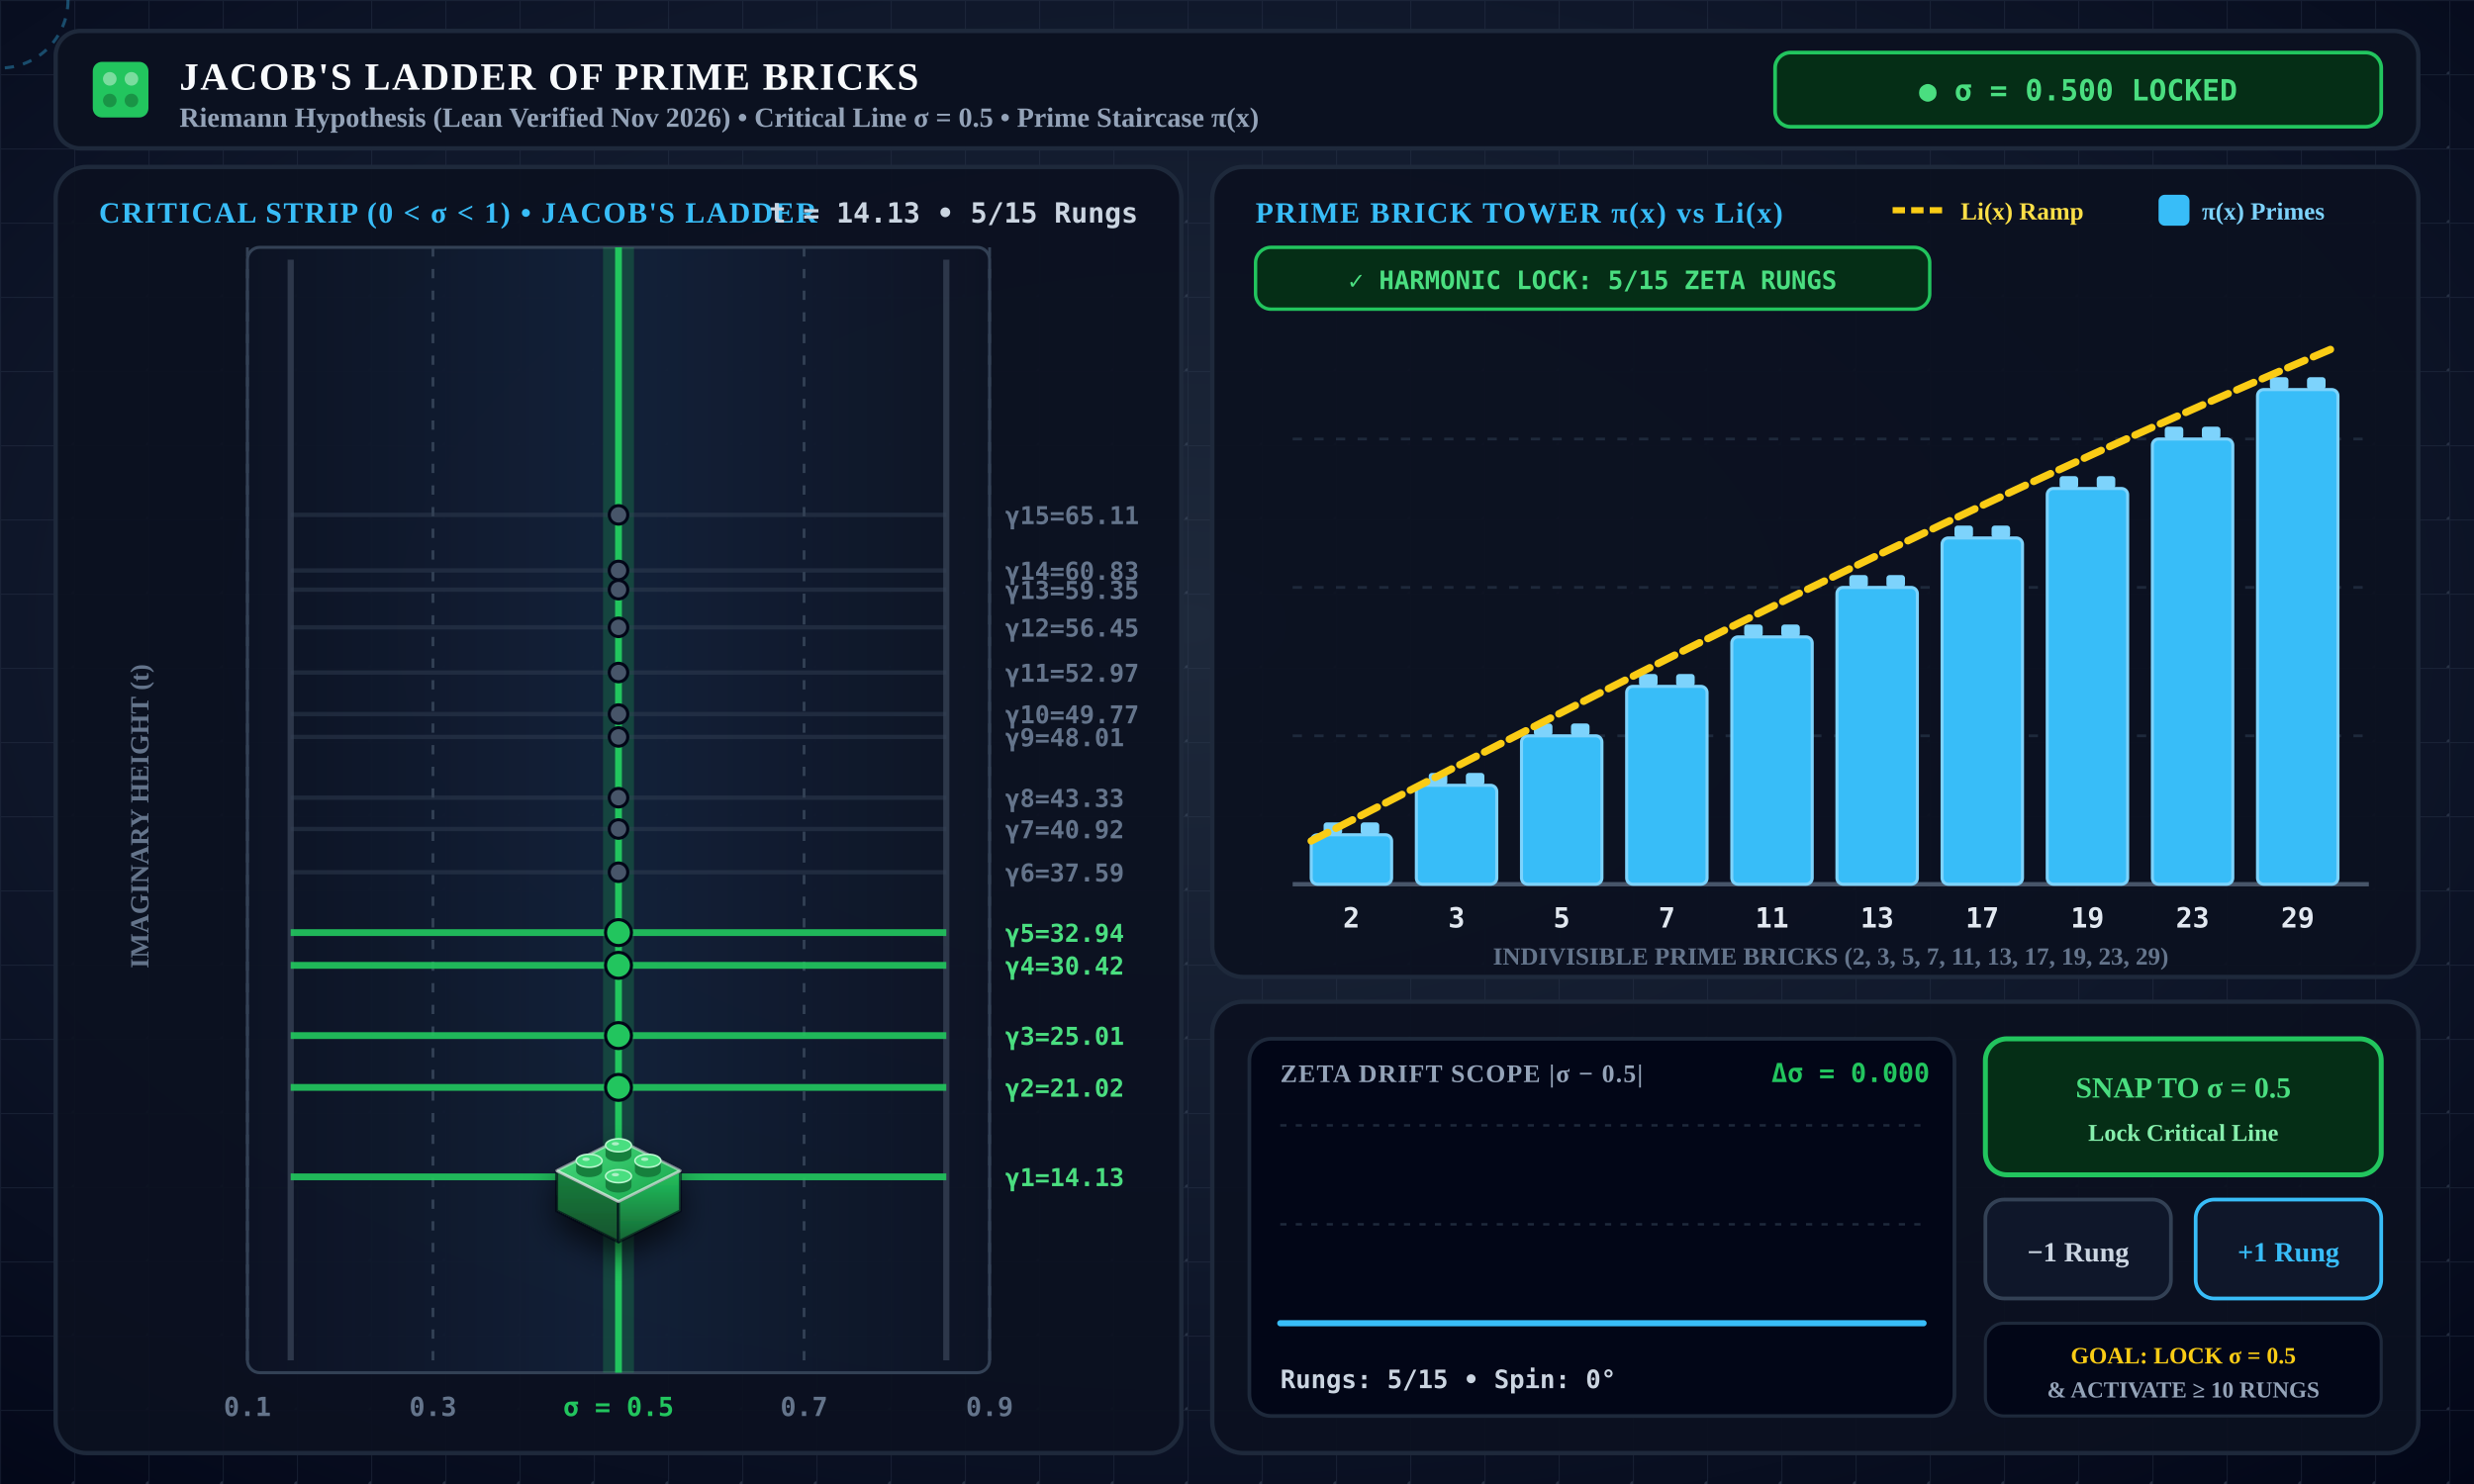
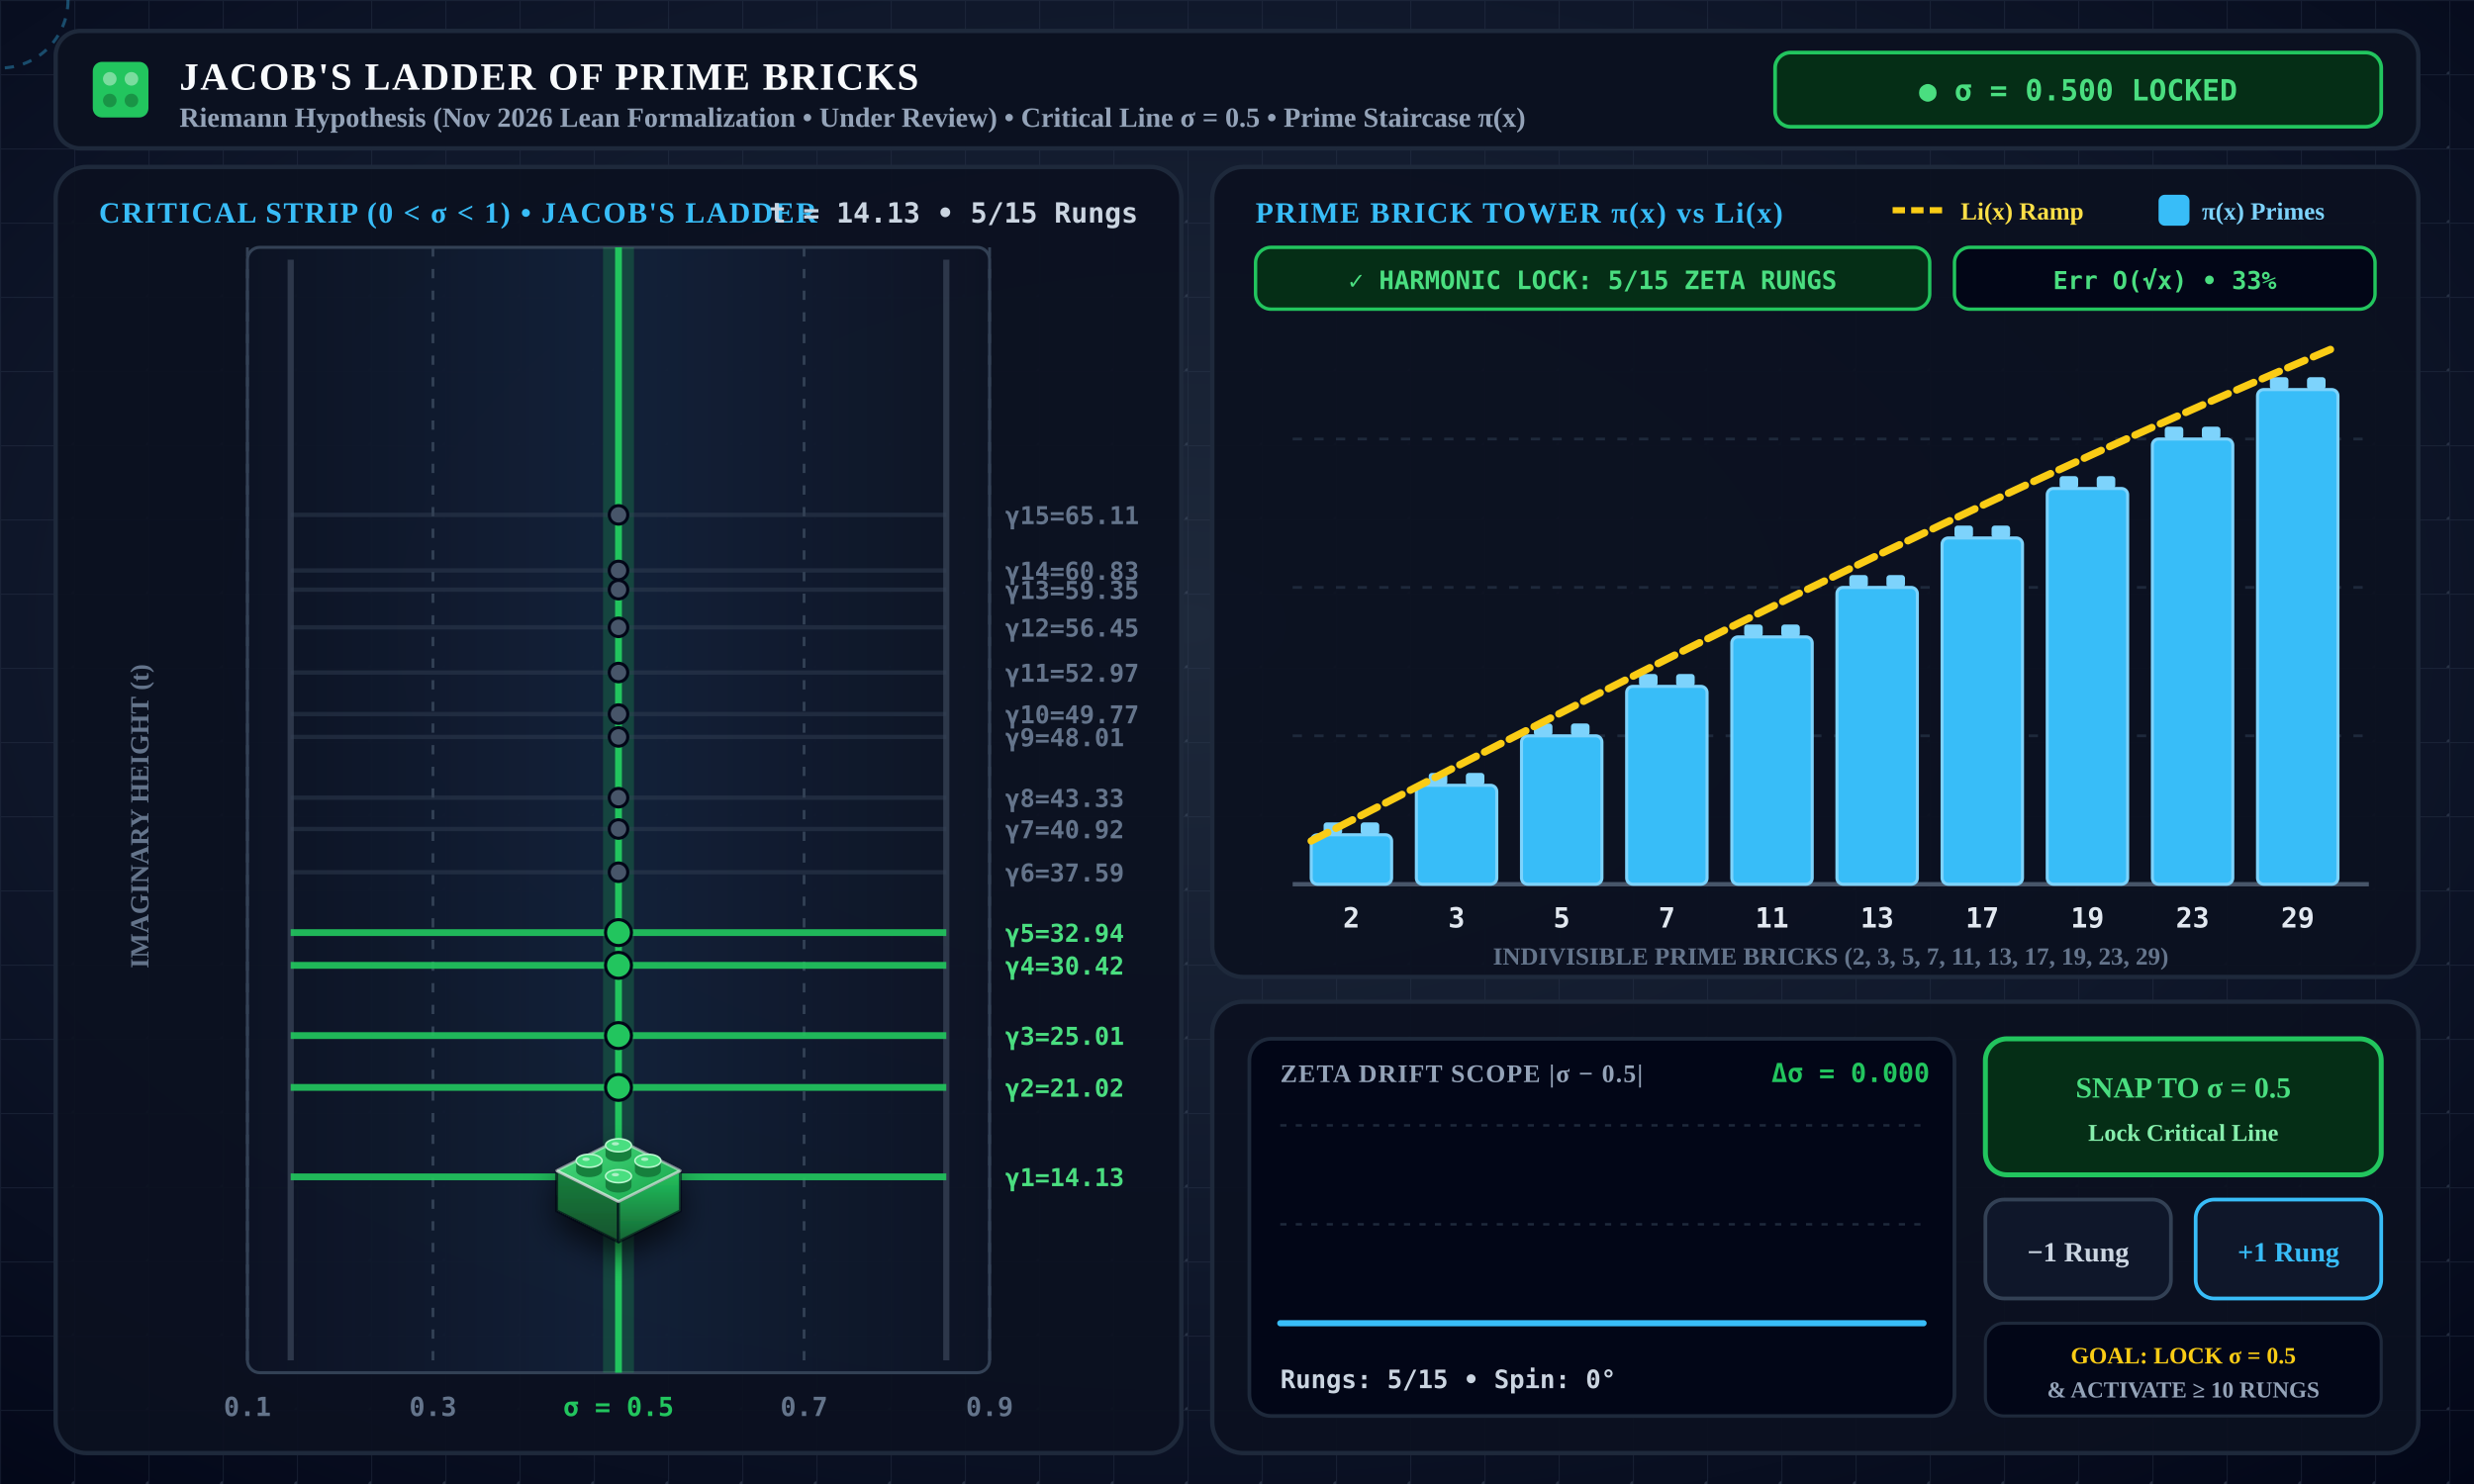
<svg xmlns="http://www.w3.org/2000/svg" viewBox="0 0 800 480" width="100%" height="100%" role="img" aria-label="Jacob's Ladder of Prime Bricks: Riemann Hypothesis Critical Line and Prime Staircase">
  <defs>
    <radialGradient id="jl-bg" cx="48%" cy="42%" r="78%">
      <stop offset="0%" stop-color="#1e293b" />
      <stop offset="58%" stop-color="#0f172a" />
      <stop offset="100%" stop-color="#020617" />
    </radialGradient>
    <pattern id="jl-grid" width="24" height="24" patternUnits="userSpaceOnUse">
      <path d="M 24 0 L 0 0 0 24" fill="none" stroke="#334155" stroke-width="0.7" stroke-opacity="0.32" />
      <circle cx="24" cy="24" r="0.9" fill="#475569" fill-opacity="0.45" />
    </pattern>
    <linearGradient id="critical-strip-grad" x1="0" y1="0" x2="1" y2="0">
      <stop offset="0%" stop-color="#0f172a" stop-opacity="0.35" />
      <stop offset="50%" stop-color="#1e3a5f" stop-opacity="0.38" />
      <stop offset="100%" stop-color="#0f172a" stop-opacity="0.35" />
    </linearGradient>
    <linearGradient id="spin-brick-top-grad" x1="0" y1="0" x2="1" y2="1">
      <stop id="spin-grad-top-0" offset="0%" stop-color="#4ade80" />
      <stop id="spin-grad-top-1" offset="100%" stop-color="#16a34a" />
    </linearGradient>
    <linearGradient id="spin-brick-left-grad" x1="0" y1="0" x2="0" y2="1">
      <stop id="spin-grad-left-0" offset="0%" stop-color="#15803d" />
      <stop id="spin-grad-left-1" offset="100%" stop-color="#14532d" />
    </linearGradient>
    <linearGradient id="spin-brick-right-grad" x1="0" y1="0" x2="0" y2="1">
      <stop id="spin-grad-right-0" offset="0%" stop-color="#22c55e" />
      <stop id="spin-grad-right-1" offset="100%" stop-color="#166534" />
    </linearGradient>
    <filter id="jl-shadow" x="-30%" y="-30%" width="160%" height="160%">
      <feDropShadow dx="0" dy="5" stdDeviation="5" flood-color="#000000" flood-opacity="0.65" />
    </filter>
    <g id="prime-stud">
      <path id="prime-stud-wall" d="M -4.2 0 A 4.2 2.1 0 0 0 4.2 0 L 4.2 -3.2 A 4.2 2.1 0 0 1 -4.2 -3.2 Z" fill="#15803d" />
      <ellipse id="prime-stud-top" cx="0" cy="-3.2" rx="4.2" ry="2.1" fill="#4ade80" stroke="#bbf7d0" stroke-width="0.5" />
      <ellipse cx="-1" cy="-3.7" rx="1.2" ry="0.55" fill="#ffffff" fill-opacity="0.55" />
    </g>
  </defs>
  <rect width="800" height="480" fill="url(#jl-bg)" aria-hidden="true" />
  <rect width="800" height="480" fill="url(#jl-grid)" aria-hidden="true" />
  <g id="jl-header" transform="translate(18, 10)">
    <rect width="764" height="38" rx="8" fill="#0b1120" stroke="#1e293b" stroke-width="1.4" aria-hidden="true" />
    <g transform="translate(12, 10)" aria-hidden="true">
      <rect id="header-brick-emblem" x="0" y="0" width="18" height="18" rx="3" fill="#22c55e" />
      <circle cx="5.5" cy="5.5" r="2.2" fill="#ffffff" fill-opacity="0.4" />
      <circle cx="12.5" cy="5.5" r="2.2" fill="#ffffff" fill-opacity="0.4" />
      <circle cx="5.5" cy="12.5" r="2.2" fill="#000000" fill-opacity="0.25" />
      <circle cx="12.5" cy="12.5" r="2.2" fill="#000000" fill-opacity="0.25" />
    </g>
    <text x="40" y="19" fill="#f8fafc" font-size="12.5" font-weight="800" letter-spacing="0.5">JACOB'S LADDER OF PRIME BRICKS</text>
-     <text x="40" y="31" fill="#94a3b8" font-size="9" font-weight="600">Riemann Hypothesis (Lean Verified Nov 2026) • Critical Line σ = 0.5 • Prime Staircase π(x)</text>
+     <text x="40" y="31" fill="#94a3b8" font-size="9" font-weight="600">Riemann Hypothesis (Nov 2026 Lean Formalization • Under Review) • Critical Line σ = 0.5 • Prime Staircase π(x)</text>
    <g transform="translate(556, 7)">
      <rect id="header-lock-pill" width="196" height="24" rx="5" fill="#052e16" stroke="#22c55e" stroke-width="1.2" />
      <text id="header-lock-text" x="98" y="15.5" fill="#4ade80" font-size="9.5" font-weight="800" text-anchor="middle" font-family="ui-monospace, monospace">● σ = 0.500 LOCKED</text>
    </g>
  </g>
  <g id="critical-strip-panel">
    <rect x="18" y="54" width="364" height="416" rx="10" fill="#0b1120" fill-opacity="0.92" stroke="#1e293b" stroke-width="1.4" aria-hidden="true" />
    <text x="32" y="72" fill="#38bdf8" font-size="9.5" font-weight="800" letter-spacing="0.5">CRITICAL STRIP (0 &lt; σ &lt; 1) • JACOB'S LADDER</text>
    <text id="ladder-height-readout" x="368" y="72" fill="#cbd5e1" font-size="9" font-weight="700" text-anchor="end" font-family="ui-monospace, monospace">t = 14.13 • 5/15 Rungs</text>
    <rect x="80" y="80" width="240" height="364" rx="4" fill="url(#critical-strip-grad)" stroke="#334155" stroke-width="1" aria-hidden="true" />
    <g stroke="#334155" stroke-width="0.9" stroke-dasharray="3 4" aria-hidden="true">
      <line x1="80" y1="80" x2="80" y2="444" />
      <line x1="140" y1="80" x2="140" y2="444" />
      <line x1="260" y1="80" x2="260" y2="444" />
      <line x1="320" y1="80" x2="320" y2="444" />
    </g>
    <g stroke="#475569" stroke-width="2" stroke-opacity="0.55" aria-hidden="true">
      <line x1="94" y1="84" x2="94" y2="440" />
      <line x1="306" y1="84" x2="306" y2="440" />
    </g>
    <g id="critical-line-group" data-pedagogical="Critical Line (σ = 0.5): Every non-trivial zero of ζ(s) lies along this exact axis, keeping prime bricks in rhythm.">
      <line id="critical-line-glow" x1="200" y1="80" x2="200" y2="444" stroke="#22c55e" stroke-width="10" stroke-opacity="0.22" aria-hidden="true" />
      <line id="critical-line-core" x1="200" y1="80" x2="200" y2="444" stroke="#22c55e" stroke-width="2.2" />
    </g>
    <g id="jacobs-ladder-rungs">
-       <g id="ladder-rung-group-0" transform="translate(0, 380.65)" data-pedagogical="Zeta Zero #1 (γ₁ = 14.13): First harmonic rung of Jacob's Ladder on σ = 0.5.">
+       <g id="ladder-rung-group-0" transform="translate(0, 380.65)" role="button" tabindex="0" cursor="pointer" aria-label="Jump to Zeta Zero 1 at height 14.13 and activate 1 harmonic rung" data-pedagogical="Zeta Zero #1 (γ₁ = 14.13): First harmonic rung of Jacob's Ladder on σ = 0.5. Click to jump here!">
+         <rect x="94" y="-6" width="274" height="12" fill="#000000" fill-opacity="0.001" pointer-events="all" aria-hidden="true" />
        <line id="ladder-rung-0" x1="94" y1="0" x2="306" y2="0" stroke="#22c55e" stroke-width="2.2" stroke-opacity="0.92" />
        <circle id="ladder-node-0" cx="200" cy="0" r="4.2" fill="#22c55e" stroke="#020617" stroke-width="1" />
        <text id="ladder-label-0" x="325" y="3" fill="#4ade80" font-size="8" font-weight="700" font-family="ui-monospace, monospace">γ1=14.13</text>
      </g>
-       <g id="ladder-rung-group-1" transform="translate(0, 351.72)" data-pedagogical="Zeta Zero #2 (γ₂ = 21.02): Second harmonic frequency tuning prime distribution.">
+       <g id="ladder-rung-group-1" transform="translate(0, 351.72)" role="button" tabindex="0" cursor="pointer" aria-label="Jump to Zeta Zero 2 at height 21.02 and activate 2 harmonic rungs" data-pedagogical="Zeta Zero #2 (γ₂ = 21.02): Second harmonic frequency tuning prime distribution. Click to jump here!">
+         <rect x="94" y="-6" width="274" height="12" fill="#000000" fill-opacity="0.001" pointer-events="all" aria-hidden="true" />
        <line id="ladder-rung-1" x1="94" y1="0" x2="306" y2="0" stroke="#22c55e" stroke-width="2.2" stroke-opacity="0.92" />
        <circle id="ladder-node-1" cx="200" cy="0" r="4.2" fill="#22c55e" stroke="#020617" stroke-width="1" />
        <text id="ladder-label-1" x="325" y="3" fill="#4ade80" font-size="8" font-weight="700" font-family="ui-monospace, monospace">γ2=21.02</text>
      </g>
-       <g id="ladder-rung-group-2" transform="translate(0, 334.96)" data-pedagogical="Zeta Zero #3 (γ₃ = 25.01): Third non-trivial zero on the Critical Line.">
+       <g id="ladder-rung-group-2" transform="translate(0, 334.96)" role="button" tabindex="0" cursor="pointer" aria-label="Jump to Zeta Zero 3 at height 25.01 and activate 3 harmonic rungs" data-pedagogical="Zeta Zero #3 (γ₃ = 25.01): Third non-trivial zero on the Critical Line. Click to jump here!">
+         <rect x="94" y="-6" width="274" height="12" fill="#000000" fill-opacity="0.001" pointer-events="all" aria-hidden="true" />
        <line id="ladder-rung-2" x1="94" y1="0" x2="306" y2="0" stroke="#22c55e" stroke-width="2.2" stroke-opacity="0.92" />
        <circle id="ladder-node-2" cx="200" cy="0" r="4.2" fill="#22c55e" stroke="#020617" stroke-width="1" />
        <text id="ladder-label-2" x="325" y="3" fill="#4ade80" font-size="8" font-weight="700" font-family="ui-monospace, monospace">γ3=25.01</text>
      </g>
-       <g id="ladder-rung-group-3" transform="translate(0, 312.24)" data-pedagogical="Zeta Zero #4 (γ₄ = 30.42): Fourth harmonic zero locking prime wave interference.">
+       <g id="ladder-rung-group-3" transform="translate(0, 312.24)" role="button" tabindex="0" cursor="pointer" aria-label="Jump to Zeta Zero 4 at height 30.42 and activate 4 harmonic rungs" data-pedagogical="Zeta Zero #4 (γ₄ = 30.42): Fourth harmonic zero locking prime wave interference. Click to jump here!">
+         <rect x="94" y="-6" width="274" height="12" fill="#000000" fill-opacity="0.001" pointer-events="all" aria-hidden="true" />
        <line id="ladder-rung-3" x1="94" y1="0" x2="306" y2="0" stroke="#22c55e" stroke-width="2.2" stroke-opacity="0.92" />
        <circle id="ladder-node-3" cx="200" cy="0" r="4.2" fill="#22c55e" stroke="#020617" stroke-width="1" />
        <text id="ladder-label-3" x="325" y="3" fill="#4ade80" font-size="8" font-weight="700" font-family="ui-monospace, monospace">γ4=30.42</text>
      </g>
-       <g id="ladder-rung-group-4" transform="translate(0, 301.65)" data-pedagogical="Zeta Zero #5 (γ₅ = 32.94): Fifth harmonic rung on Jacob's Ladder.">
+       <g id="ladder-rung-group-4" transform="translate(0, 301.65)" role="button" tabindex="0" cursor="pointer" aria-label="Jump to Zeta Zero 5 at height 32.94 and activate 5 harmonic rungs" data-pedagogical="Zeta Zero #5 (γ₅ = 32.94): Fifth harmonic rung on Jacob's Ladder. Click to jump here!">
+         <rect x="94" y="-6" width="274" height="12" fill="#000000" fill-opacity="0.001" pointer-events="all" aria-hidden="true" />
        <line id="ladder-rung-4" x1="94" y1="0" x2="306" y2="0" stroke="#22c55e" stroke-width="2.2" stroke-opacity="0.92" />
        <circle id="ladder-node-4" cx="200" cy="0" r="4.2" fill="#22c55e" stroke="#020617" stroke-width="1" />
        <text id="ladder-label-4" x="325" y="3" fill="#4ade80" font-size="8" font-weight="700" font-family="ui-monospace, monospace">γ5=32.94</text>
      </g>
-       <g id="ladder-rung-group-5" transform="translate(0, 282.12)" data-pedagogical="Zeta Zero #6 (γ₆ = 37.59): Sixth harmonic zero on σ = 0.5.">
+       <g id="ladder-rung-group-5" transform="translate(0, 282.12)" role="button" tabindex="0" cursor="pointer" aria-label="Jump to Zeta Zero 6 at height 37.59 and activate 6 harmonic rungs" data-pedagogical="Zeta Zero #6 (γ₆ = 37.59): Sixth harmonic zero on σ = 0.5. Click to jump here!">
+         <rect x="94" y="-6" width="274" height="12" fill="#000000" fill-opacity="0.001" pointer-events="all" aria-hidden="true" />
        <line id="ladder-rung-5" x1="94" y1="0" x2="306" y2="0" stroke="#334155" stroke-width="1.4" stroke-opacity="0.45" />
        <circle id="ladder-node-5" cx="200" cy="0" r="3" fill="#475569" stroke="#020617" stroke-width="1" />
        <text id="ladder-label-5" x="325" y="3" fill="#64748b" font-size="8" font-weight="700" font-family="ui-monospace, monospace">γ6=37.59</text>
      </g>
-       <g id="ladder-rung-group-6" transform="translate(0, 268.14)" data-pedagogical="Zeta Zero #7 (γ₇ = 40.92): Seventh harmonic zero on σ = 0.5.">
+       <g id="ladder-rung-group-6" transform="translate(0, 268.14)" role="button" tabindex="0" cursor="pointer" aria-label="Jump to Zeta Zero 7 at height 40.92 and activate 7 harmonic rungs" data-pedagogical="Zeta Zero #7 (γ₇ = 40.92): Seventh harmonic zero on σ = 0.5. Click to jump here!">
+         <rect x="94" y="-6" width="274" height="12" fill="#000000" fill-opacity="0.001" pointer-events="all" aria-hidden="true" />
        <line id="ladder-rung-6" x1="94" y1="0" x2="306" y2="0" stroke="#334155" stroke-width="1.4" stroke-opacity="0.45" />
        <circle id="ladder-node-6" cx="200" cy="0" r="3" fill="#475569" stroke="#020617" stroke-width="1" />
        <text id="ladder-label-6" x="325" y="3" fill="#64748b" font-size="8" font-weight="700" font-family="ui-monospace, monospace">γ7=40.92</text>
      </g>
-       <g id="ladder-rung-group-7" transform="translate(0, 258.01)" data-pedagogical="Zeta Zero #8 (γ₈ = 43.33): Eighth harmonic zero sharpening prime jumps.">
+       <g id="ladder-rung-group-7" transform="translate(0, 258.01)" role="button" tabindex="0" cursor="pointer" aria-label="Jump to Zeta Zero 8 at height 43.33 and activate 8 harmonic rungs" data-pedagogical="Zeta Zero #8 (γ₈ = 43.33): Eighth harmonic zero sharpening prime jumps. Click to jump here!">
+         <rect x="94" y="-6" width="274" height="12" fill="#000000" fill-opacity="0.001" pointer-events="all" aria-hidden="true" />
        <line id="ladder-rung-7" x1="94" y1="0" x2="306" y2="0" stroke="#334155" stroke-width="1.4" stroke-opacity="0.45" />
        <circle id="ladder-node-7" cx="200" cy="0" r="3" fill="#475569" stroke="#020617" stroke-width="1" />
        <text id="ladder-label-7" x="325" y="3" fill="#64748b" font-size="8" font-weight="700" font-family="ui-monospace, monospace">γ8=43.33</text>
      </g>
-       <g id="ladder-rung-group-8" transform="translate(0, 238.36)" data-pedagogical="Zeta Zero #9 (γ₉ = 48.01): Ninth harmonic rung on the Critical Line.">
+       <g id="ladder-rung-group-8" transform="translate(0, 238.36)" role="button" tabindex="0" cursor="pointer" aria-label="Jump to Zeta Zero 9 at height 48.01 and activate 9 harmonic rungs" data-pedagogical="Zeta Zero #9 (γ₉ = 48.01): Ninth harmonic rung on the Critical Line. Click to jump here!">
+         <rect x="94" y="-6" width="274" height="12" fill="#000000" fill-opacity="0.001" pointer-events="all" aria-hidden="true" />
        <line id="ladder-rung-8" x1="94" y1="0" x2="306" y2="0" stroke="#334155" stroke-width="1.4" stroke-opacity="0.45" />
        <circle id="ladder-node-8" cx="200" cy="0" r="3" fill="#475569" stroke="#020617" stroke-width="1" />
        <text id="ladder-label-8" x="325" y="3" fill="#64748b" font-size="8" font-weight="700" font-family="ui-monospace, monospace">γ9=48.01</text>
      </g>
-       <g id="ladder-rung-group-9" transform="translate(0, 230.97)" data-pedagogical="Zeta Zero #10 (γ₁₀ = 49.77): Tenth rung — unlock 10+ harmonics at σ = 0.5 for mastery!">
+       <g id="ladder-rung-group-9" transform="translate(0, 230.97)" role="button" tabindex="0" cursor="pointer" aria-label="Jump to Zeta Zero 10 at height 49.77 and activate 10 harmonic rungs" data-pedagogical="Zeta Zero #10 (γ₁₀ = 49.77): Tenth rung — unlock 10+ harmonics at σ = 0.5 for mastery! Click to jump here!">
+         <rect x="94" y="-6" width="274" height="12" fill="#000000" fill-opacity="0.001" pointer-events="all" aria-hidden="true" />
        <line id="ladder-rung-9" x1="94" y1="0" x2="306" y2="0" stroke="#334155" stroke-width="1.4" stroke-opacity="0.45" />
        <circle id="ladder-node-9" cx="200" cy="0" r="3" fill="#475569" stroke="#020617" stroke-width="1" />
        <text id="ladder-label-9" x="325" y="3" fill="#64748b" font-size="8" font-weight="700" font-family="ui-monospace, monospace">γ10=49.77</text>
      </g>
-       <g id="ladder-rung-group-10" transform="translate(0, 217.53)" data-pedagogical="Zeta Zero #11 (γ₁₁ = 52.97): Eleventh harmonic rung on Jacob's Ladder.">
+       <g id="ladder-rung-group-10" transform="translate(0, 217.53)" role="button" tabindex="0" cursor="pointer" aria-label="Jump to Zeta Zero 11 at height 52.97 and activate 11 harmonic rungs" data-pedagogical="Zeta Zero #11 (γ₁₁ = 52.97): Eleventh harmonic rung on Jacob's Ladder. Click to jump here!">
+         <rect x="94" y="-6" width="274" height="12" fill="#000000" fill-opacity="0.001" pointer-events="all" aria-hidden="true" />
        <line id="ladder-rung-10" x1="94" y1="0" x2="306" y2="0" stroke="#334155" stroke-width="1.4" stroke-opacity="0.45" />
        <circle id="ladder-node-10" cx="200" cy="0" r="3" fill="#475569" stroke="#020617" stroke-width="1" />
        <text id="ladder-label-10" x="325" y="3" fill="#64748b" font-size="8" font-weight="700" font-family="ui-monospace, monospace">γ11=52.97</text>
      </g>
-       <g id="ladder-rung-group-11" transform="translate(0, 202.91)" data-pedagogical="Zeta Zero #12 (γ₁₂ = 56.45): Twelfth harmonic rung on σ = 0.5.">
+       <g id="ladder-rung-group-11" transform="translate(0, 202.91)" role="button" tabindex="0" cursor="pointer" aria-label="Jump to Zeta Zero 12 at height 56.45 and activate 12 harmonic rungs" data-pedagogical="Zeta Zero #12 (γ₁₂ = 56.45): Twelfth harmonic rung on σ = 0.5. Click to jump here!">
+         <rect x="94" y="-6" width="274" height="12" fill="#000000" fill-opacity="0.001" pointer-events="all" aria-hidden="true" />
        <line id="ladder-rung-11" x1="94" y1="0" x2="306" y2="0" stroke="#334155" stroke-width="1.4" stroke-opacity="0.45" />
        <circle id="ladder-node-11" cx="200" cy="0" r="3" fill="#475569" stroke="#020617" stroke-width="1" />
        <text id="ladder-label-11" x="325" y="3" fill="#64748b" font-size="8" font-weight="700" font-family="ui-monospace, monospace">γ12=56.45</text>
      </g>
-       <g id="ladder-rung-group-12" transform="translate(0, 190.73)" data-pedagogical="Zeta Zero #13 (γ₁₃ = 59.35): Thirteenth harmonic zero.">
+       <g id="ladder-rung-group-12" transform="translate(0, 190.73)" role="button" tabindex="0" cursor="pointer" aria-label="Jump to Zeta Zero 13 at height 59.35 and activate 13 harmonic rungs" data-pedagogical="Zeta Zero #13 (γ₁₃ = 59.35): Thirteenth harmonic zero. Click to jump here!">
+         <rect x="94" y="-6" width="274" height="12" fill="#000000" fill-opacity="0.001" pointer-events="all" aria-hidden="true" />
        <line id="ladder-rung-12" x1="94" y1="0" x2="306" y2="0" stroke="#334155" stroke-width="1.4" stroke-opacity="0.45" />
        <circle id="ladder-node-12" cx="200" cy="0" r="3" fill="#475569" stroke="#020617" stroke-width="1" />
        <text id="ladder-label-12" x="325" y="3" fill="#64748b" font-size="8" font-weight="700" font-family="ui-monospace, monospace">γ13=59.35</text>
      </g>
-       <g id="ladder-rung-group-13" transform="translate(0, 184.51)" data-pedagogical="Zeta Zero #14 (γ₁₄ = 60.83): Fourteenth harmonic zero.">
+       <g id="ladder-rung-group-13" transform="translate(0, 184.51)" role="button" tabindex="0" cursor="pointer" aria-label="Jump to Zeta Zero 14 at height 60.83 and activate 14 harmonic rungs" data-pedagogical="Zeta Zero #14 (γ₁₄ = 60.83): Fourteenth harmonic zero. Click to jump here!">
+         <rect x="94" y="-6" width="274" height="12" fill="#000000" fill-opacity="0.001" pointer-events="all" aria-hidden="true" />
        <line id="ladder-rung-13" x1="94" y1="0" x2="306" y2="0" stroke="#334155" stroke-width="1.4" stroke-opacity="0.45" />
        <circle id="ladder-node-13" cx="200" cy="0" r="3" fill="#475569" stroke="#020617" stroke-width="1" />
        <text id="ladder-label-13" x="325" y="3" fill="#64748b" font-size="8" font-weight="700" font-family="ui-monospace, monospace">γ14=60.83</text>
      </g>
-       <g id="ladder-rung-group-14" transform="translate(0, 166.54)" data-pedagogical="Zeta Zero #15 (γ₁₅ = 65.11): Fifteenth harmonic zero at the top of our Jacob's Ladder.">
+       <g id="ladder-rung-group-14" transform="translate(0, 166.54)" role="button" tabindex="0" cursor="pointer" aria-label="Jump to Zeta Zero 15 at height 65.11 and activate all 15 harmonic rungs" data-pedagogical="Zeta Zero #15 (γ₁₅ = 65.11): Fifteenth harmonic zero at the top of our Jacob's Ladder. Click to jump here!">
+         <rect x="94" y="-6" width="274" height="12" fill="#000000" fill-opacity="0.001" pointer-events="all" aria-hidden="true" />
        <line id="ladder-rung-14" x1="94" y1="0" x2="306" y2="0" stroke="#334155" stroke-width="1.4" stroke-opacity="0.45" />
        <circle id="ladder-node-14" cx="200" cy="0" r="3" fill="#475569" stroke="#020617" stroke-width="1" />
        <text id="ladder-label-14" x="325" y="3" fill="#64748b" font-size="8" font-weight="700" font-family="ui-monospace, monospace">γ15=65.11</text>
      </g>
    </g>
    <line id="brick-spring-line" x1="200" y1="380.65" x2="200" y2="380.65" stroke="#38bdf8" stroke-width="2" stroke-dasharray="4 3" aria-hidden="true" />
    <g id="spinny-brick-spring-halo" aria-hidden="true">
      <circle cx="0" cy="0" r="22" fill="none" stroke="#38bdf8" stroke-width="1" stroke-opacity="0.35" stroke-dasharray="3 3" />
    </g>
    <g id="spinny-brick" transform="translate(200, 380.65)" role="button" tabindex="0" cursor="ew-resize" aria-label="Draggable spinning prime brick on the Critical Strip. Drag horizontally to vary sigma from 0.1 to 0.9." data-pedagogical="Spinning Prime Brick Probe: Drag horizontally across the Critical Strip. On σ = 0.5 it locks smoothly and lights Jacob's Ladder!" filter="url(#jl-shadow)">
      <circle cx="0" cy="0" r="28" fill="#000000" fill-opacity="0.001" pointer-events="all" />
      <g id="spinny-brick-rot" transform="rotate(0 0 0)">
        <polygon id="spinny-brick-left" points="-20,-2 0,8 0,21 -20,11" fill="url(#spin-brick-left-grad)" stroke="#020617" stroke-opacity="0.6" stroke-width="1" stroke-linejoin="round" />
        <polygon id="spinny-brick-right" points="0,8 20,-2 20,11 0,21" fill="url(#spin-brick-right-grad)" stroke="#020617" stroke-opacity="0.55" stroke-width="1" stroke-linejoin="round" />
        <polygon id="spinny-brick-top" points="-20,-2 0,-12 20,-2 0,8" fill="url(#spin-brick-top-grad)" stroke="#ffffff" stroke-opacity="0.45" stroke-width="0.9" stroke-linejoin="round" />
        <line x1="-20" y1="-2" x2="0" y2="8" stroke="#ffffff" stroke-width="1" stroke-opacity="0.4" aria-hidden="true" />
        <line x1="0" y1="8" x2="20" y2="-2" stroke="#ffffff" stroke-width="1" stroke-opacity="0.3" aria-hidden="true" />
        <use href="#prime-stud" x="0" y="-7" aria-hidden="true" />
        <use href="#prime-stud" x="-9.5" y="-2" aria-hidden="true" />
        <use href="#prime-stud" x="9.5" y="-2" aria-hidden="true" />
        <use href="#prime-stud" x="0" y="3" aria-hidden="true" />
      </g>
    </g>
    <g font-size="8.5" font-weight="700" font-family="ui-monospace, monospace" text-anchor="middle">
      <text x="80" y="458" fill="#64748b">0.1</text>
      <text x="140" y="458" fill="#64748b">0.3</text>
      <text x="200" y="458" fill="#22c55e" font-weight="800">σ = 0.5</text>
      <text x="260" y="458" fill="#64748b">0.7</text>
      <text x="320" y="458" fill="#64748b">0.9</text>
    </g>
    <text x="48" y="264" fill="#64748b" font-size="8.5" font-weight="700" transform="rotate(-90 48 264)" text-anchor="middle" aria-hidden="true">IMAGINARY HEIGHT (t)</text>
  </g>
  <g id="prime-tower-panel">
    <rect x="392" y="54" width="390" height="262" rx="10" fill="#0b1120" fill-opacity="0.92" stroke="#1e293b" stroke-width="1.4" aria-hidden="true" />
    <text x="406" y="72" fill="#38bdf8" font-size="9.5" font-weight="800" letter-spacing="0.5">PRIME BRICK TOWER π(x) vs Li(x)</text>
    <g transform="translate(612, 62)" font-size="8" font-weight="700" aria-hidden="true">
      <line x1="0" y1="6" x2="18" y2="6" stroke="#facc15" stroke-width="2" stroke-dasharray="4 2" />
      <text x="22" y="9" fill="#fde047">Li(x) Ramp</text>
      <rect x="86" y="1" width="10" height="10" rx="2" fill="#38bdf8" />
      <text x="100" y="9" fill="#7dd3fc">π(x) Primes</text>
    </g>
    <g id="locked-harmony-badge" display="inline" transform="translate(406, 80)">
      <rect id="locked-harmony-rect" width="218" height="20" rx="5" fill="#052e16" stroke="#22c55e" stroke-width="1.1" />
      <text id="locked-harmony-text" x="109" y="13.5" fill="#4ade80" font-size="8.2" font-weight="800" text-anchor="middle" font-family="ui-monospace, monospace">✓ HARMONIC LOCK: 5/15 ZETA RUNGS</text>
    </g>
    <g id="wobble-warning-badge" display="none" transform="translate(406, 80)">
      <rect id="wobble-warning-rect" width="218" height="20" rx="5" fill="#431407" stroke="#f97316" stroke-width="1.1" />
      <text id="wobble-warning-text" x="109" y="13.5" fill="#fdba74" font-size="8.2" font-weight="800" text-anchor="middle" font-family="ui-monospace, monospace">⚠ OFF-LINE DRIFT • PRIMES WOBBLING</text>
+     </g>
+     <g id="riemann-error-bound-group" transform="translate(632, 80)" data-pedagogical="Riemann Explicit Error Bound: When every zero sits on σ = 0.5, |π(x) − Li(x)| is bounded by O(√x · ln x). Off-line zeros inflate the error exponent to O(x^max(σ, 1−σ))!">
+       <rect id="error-bound-pill" width="136" height="20" rx="5" fill="#020617" stroke="#22c55e" stroke-width="1.1" />
+       <text id="riemann-error-bound-text" x="68" y="13.5" fill="#4ade80" font-size="8" font-weight="800" text-anchor="middle" font-family="ui-monospace, monospace">Err O(√x) • 33%</text>
    </g>
    <g stroke="#1e293b" stroke-width="0.9" aria-hidden="true">
      <line x1="418" y1="286" x2="766" y2="286" stroke="#475569" stroke-width="1.4" />
      <line x1="418" y1="238" x2="766" y2="238" stroke-dasharray="3 4" />
      <line x1="418" y1="190" x2="766" y2="190" stroke-dasharray="3 4" />
      <line x1="418" y1="142" x2="766" y2="142" stroke-dasharray="3 4" />
    </g>
    <g id="prime-brick-columns" data-pedagogical="Prime Counting Staircase π(x): Each column adds 1 indivisible prime brick. Keeping zeta zeros on σ = 0.5 locks the staircase tightly to Li(x)!">
      <g id="prime-brick-0" transform="translate(0, 0)">
        <rect id="prime-brick-bar-0" x="424" y="270" width="26" height="16" rx="2" fill="#38bdf8" stroke="#7dd3fc" stroke-width="1" />
        <rect x="428" y="266" width="6" height="4" rx="1" fill="#7dd3fc" aria-hidden="true" />
        <rect x="440" y="266" width="6" height="4" rx="1" fill="#7dd3fc" aria-hidden="true" />
        <text x="437" y="300" fill="#e2e8f0" font-size="9" font-weight="800" text-anchor="middle" font-family="ui-monospace, monospace">2</text>
      </g>
      <g id="prime-brick-1" transform="translate(0, 0)">
        <rect id="prime-brick-bar-1" x="458" y="254" width="26" height="32" rx="2" fill="#38bdf8" stroke="#7dd3fc" stroke-width="1" />
        <rect x="462" y="250" width="6" height="4" rx="1" fill="#7dd3fc" aria-hidden="true" />
        <rect x="474" y="250" width="6" height="4" rx="1" fill="#7dd3fc" aria-hidden="true" />
        <text x="471" y="300" fill="#e2e8f0" font-size="9" font-weight="800" text-anchor="middle" font-family="ui-monospace, monospace">3</text>
      </g>
      <g id="prime-brick-2" transform="translate(0, 0)">
        <rect id="prime-brick-bar-2" x="492" y="238" width="26" height="48" rx="2" fill="#38bdf8" stroke="#7dd3fc" stroke-width="1" />
        <rect x="496" y="234" width="6" height="4" rx="1" fill="#7dd3fc" aria-hidden="true" />
        <rect x="508" y="234" width="6" height="4" rx="1" fill="#7dd3fc" aria-hidden="true" />
        <text x="505" y="300" fill="#e2e8f0" font-size="9" font-weight="800" text-anchor="middle" font-family="ui-monospace, monospace">5</text>
      </g>
      <g id="prime-brick-3" transform="translate(0, 0)">
        <rect id="prime-brick-bar-3" x="526" y="222" width="26" height="64" rx="2" fill="#38bdf8" stroke="#7dd3fc" stroke-width="1" />
        <rect x="530" y="218" width="6" height="4" rx="1" fill="#7dd3fc" aria-hidden="true" />
        <rect x="542" y="218" width="6" height="4" rx="1" fill="#7dd3fc" aria-hidden="true" />
        <text x="539" y="300" fill="#e2e8f0" font-size="9" font-weight="800" text-anchor="middle" font-family="ui-monospace, monospace">7</text>
      </g>
      <g id="prime-brick-4" transform="translate(0, 0)">
        <rect id="prime-brick-bar-4" x="560" y="206" width="26" height="80" rx="2" fill="#38bdf8" stroke="#7dd3fc" stroke-width="1" />
        <rect x="564" y="202" width="6" height="4" rx="1" fill="#7dd3fc" aria-hidden="true" />
        <rect x="576" y="202" width="6" height="4" rx="1" fill="#7dd3fc" aria-hidden="true" />
        <text x="573" y="300" fill="#e2e8f0" font-size="9" font-weight="800" text-anchor="middle" font-family="ui-monospace, monospace">11</text>
      </g>
      <g id="prime-brick-5" transform="translate(0, 0)">
        <rect id="prime-brick-bar-5" x="594" y="190" width="26" height="96" rx="2" fill="#38bdf8" stroke="#7dd3fc" stroke-width="1" />
        <rect x="598" y="186" width="6" height="4" rx="1" fill="#7dd3fc" aria-hidden="true" />
        <rect x="610" y="186" width="6" height="4" rx="1" fill="#7dd3fc" aria-hidden="true" />
        <text x="607" y="300" fill="#e2e8f0" font-size="9" font-weight="800" text-anchor="middle" font-family="ui-monospace, monospace">13</text>
      </g>
      <g id="prime-brick-6" transform="translate(0, 0)">
        <rect id="prime-brick-bar-6" x="628" y="174" width="26" height="112" rx="2" fill="#38bdf8" stroke="#7dd3fc" stroke-width="1" />
        <rect x="632" y="170" width="6" height="4" rx="1" fill="#7dd3fc" aria-hidden="true" />
        <rect x="644" y="170" width="6" height="4" rx="1" fill="#7dd3fc" aria-hidden="true" />
        <text x="641" y="300" fill="#e2e8f0" font-size="9" font-weight="800" text-anchor="middle" font-family="ui-monospace, monospace">17</text>
      </g>
      <g id="prime-brick-7" transform="translate(0, 0)">
        <rect id="prime-brick-bar-7" x="662" y="158" width="26" height="128" rx="2" fill="#38bdf8" stroke="#7dd3fc" stroke-width="1" />
        <rect x="666" y="154" width="6" height="4" rx="1" fill="#7dd3fc" aria-hidden="true" />
        <rect x="678" y="154" width="6" height="4" rx="1" fill="#7dd3fc" aria-hidden="true" />
        <text x="675" y="300" fill="#e2e8f0" font-size="9" font-weight="800" text-anchor="middle" font-family="ui-monospace, monospace">19</text>
      </g>
      <g id="prime-brick-8" transform="translate(0, 0)">
        <rect id="prime-brick-bar-8" x="696" y="142" width="26" height="144" rx="2" fill="#38bdf8" stroke="#7dd3fc" stroke-width="1" />
        <rect x="700" y="138" width="6" height="4" rx="1" fill="#7dd3fc" aria-hidden="true" />
        <rect x="712" y="138" width="6" height="4" rx="1" fill="#7dd3fc" aria-hidden="true" />
        <text x="709" y="300" fill="#e2e8f0" font-size="9" font-weight="800" text-anchor="middle" font-family="ui-monospace, monospace">23</text>
      </g>
      <g id="prime-brick-9" transform="translate(0, 0)">
        <rect id="prime-brick-bar-9" x="730" y="126" width="26" height="160" rx="2" fill="#38bdf8" stroke="#7dd3fc" stroke-width="1" />
        <rect x="734" y="122" width="6" height="4" rx="1" fill="#7dd3fc" aria-hidden="true" />
        <rect x="746" y="122" width="6" height="4" rx="1" fill="#7dd3fc" aria-hidden="true" />
        <text x="743" y="300" fill="#e2e8f0" font-size="9" font-weight="800" text-anchor="middle" font-family="ui-monospace, monospace">29</text>
      </g>
    </g>
    <path id="li-curve-path" d="M 424 272 C 495 236, 610 174, 756 112" fill="none" stroke="#facc15" stroke-width="2.4" stroke-dasharray="6 3" stroke-linecap="round" data-pedagogical="Logarithmic Integral Li(x): The smooth curve predicting how many prime bricks appear up to x." />
    <text x="592" y="312" fill="#64748b" font-size="8" font-weight="700" text-anchor="middle">INDIVISIBLE PRIME BRICKS (2, 3, 5, 7, 11, 13, 17, 19, 23, 29)</text>
  </g>
  <g id="telemetry-controls-panel">
    <rect x="392" y="324" width="390" height="146" rx="10" fill="#0b1120" fill-opacity="0.92" stroke="#1e293b" stroke-width="1.4" aria-hidden="true" />
    <g id="scope-container" data-pedagogical="Zeta Drift Oscilloscope: Plots |σ - 0.5| over time. Flat at 0 means every prime harmonic is locked!">
      <rect x="404" y="336" width="228" height="122" rx="7" fill="#020617" stroke="#1e293b" stroke-width="1.2" aria-hidden="true" />
      <text x="414" y="350" fill="#94a3b8" font-size="8.2" font-weight="800" letter-spacing="0.4">ZETA DRIFT SCOPE |σ − 0.5|</text>
      <text id="scope-offcenter-text" x="624" y="350" fill="#22c55e" font-size="8.5" font-weight="800" text-anchor="end" font-family="ui-monospace, monospace">Δσ = 0.000</text>
      <g stroke="#1e293b" stroke-width="0.8" stroke-dasharray="2 3" aria-hidden="true">
        <line x1="414" y1="364" x2="622" y2="364" />
        <line x1="414" y1="396" x2="622" y2="396" />
        <line x1="414" y1="428" x2="622" y2="428" stroke="#334155" stroke-dasharray="none" />
      </g>
-       <path id="zeta-wave-scope" d="M 414 428 L 622 428" fill="none" stroke="#38bdf8" stroke-width="2" stroke-linecap="round" stroke-linejoin="round" />
+       <polyline id="zeta-wave-scope" points="414,428 622,428" fill="none" stroke="#38bdf8" stroke-width="2" stroke-linecap="round" stroke-linejoin="round" />
      <text id="harmonics-readout" x="414" y="449" fill="#cbd5e1" font-size="8.2" font-weight="700" font-family="ui-monospace, monospace">Rungs: 5/15 • Spin: 0°</text>
    </g>
    <g transform="translate(642, 336)">
      <g id="snap-btn" role="button" tabindex="0" cursor="pointer" aria-label="Snap spinning brick to the 0.5 Critical Line" data-pedagogical="Snap Button: Resets σ directly to 0.5 and locks the prime brick staircase into harmonic rhythm.">
        <rect id="snap-btn-rect" x="0" y="0" width="128" height="44" rx="7" fill="#052e16" stroke="#22c55e" stroke-width="1.6" />
        <text x="64" y="19" fill="#4ade80" font-size="9.5" font-weight="800" text-anchor="middle">SNAP TO σ = 0.5</text>
        <text x="64" y="33" fill="#86efac" font-size="7.8" font-weight="700" text-anchor="middle">Lock Critical Line</text>
      </g>
      <g id="rungs-minus-btn" transform="translate(0, 52)" role="button" tabindex="0" cursor="pointer" aria-label="Decrease active zeta zero harmonic rungs by one">
        <rect width="60" height="32" rx="6" fill="#0f172a" stroke="#334155" stroke-width="1.2" />
        <text x="30" y="20" fill="#cbd5e1" font-size="9" font-weight="800" text-anchor="middle">−1 Rung</text>
      </g>
      <g id="rungs-plus-btn" transform="translate(68, 52)" role="button" tabindex="0" cursor="pointer" aria-label="Increase active zeta zero harmonic rungs by one">
        <rect width="60" height="32" rx="6" fill="#0f172a" stroke="#38bdf8" stroke-width="1.2" />
        <text x="30" y="20" fill="#38bdf8" font-size="9" font-weight="800" text-anchor="middle">+1 Rung</text>
      </g>
      <rect x="0" y="92" width="128" height="30" rx="6" fill="#020617" stroke="#1e293b" stroke-width="1" aria-hidden="true" />
      <text id="checkpoint-hint-text" x="64" y="105" fill="#facc15" font-size="7.6" font-weight="800" text-anchor="middle">GOAL: LOCK σ = 0.5</text>
      <text id="checkpoint-sub-text" x="64" y="116" fill="#94a3b8" font-size="7.4" font-weight="700" text-anchor="middle">&amp; ACTIVATE ≥ 10 RUNGS</text>
    </g>
  </g>
</svg>
